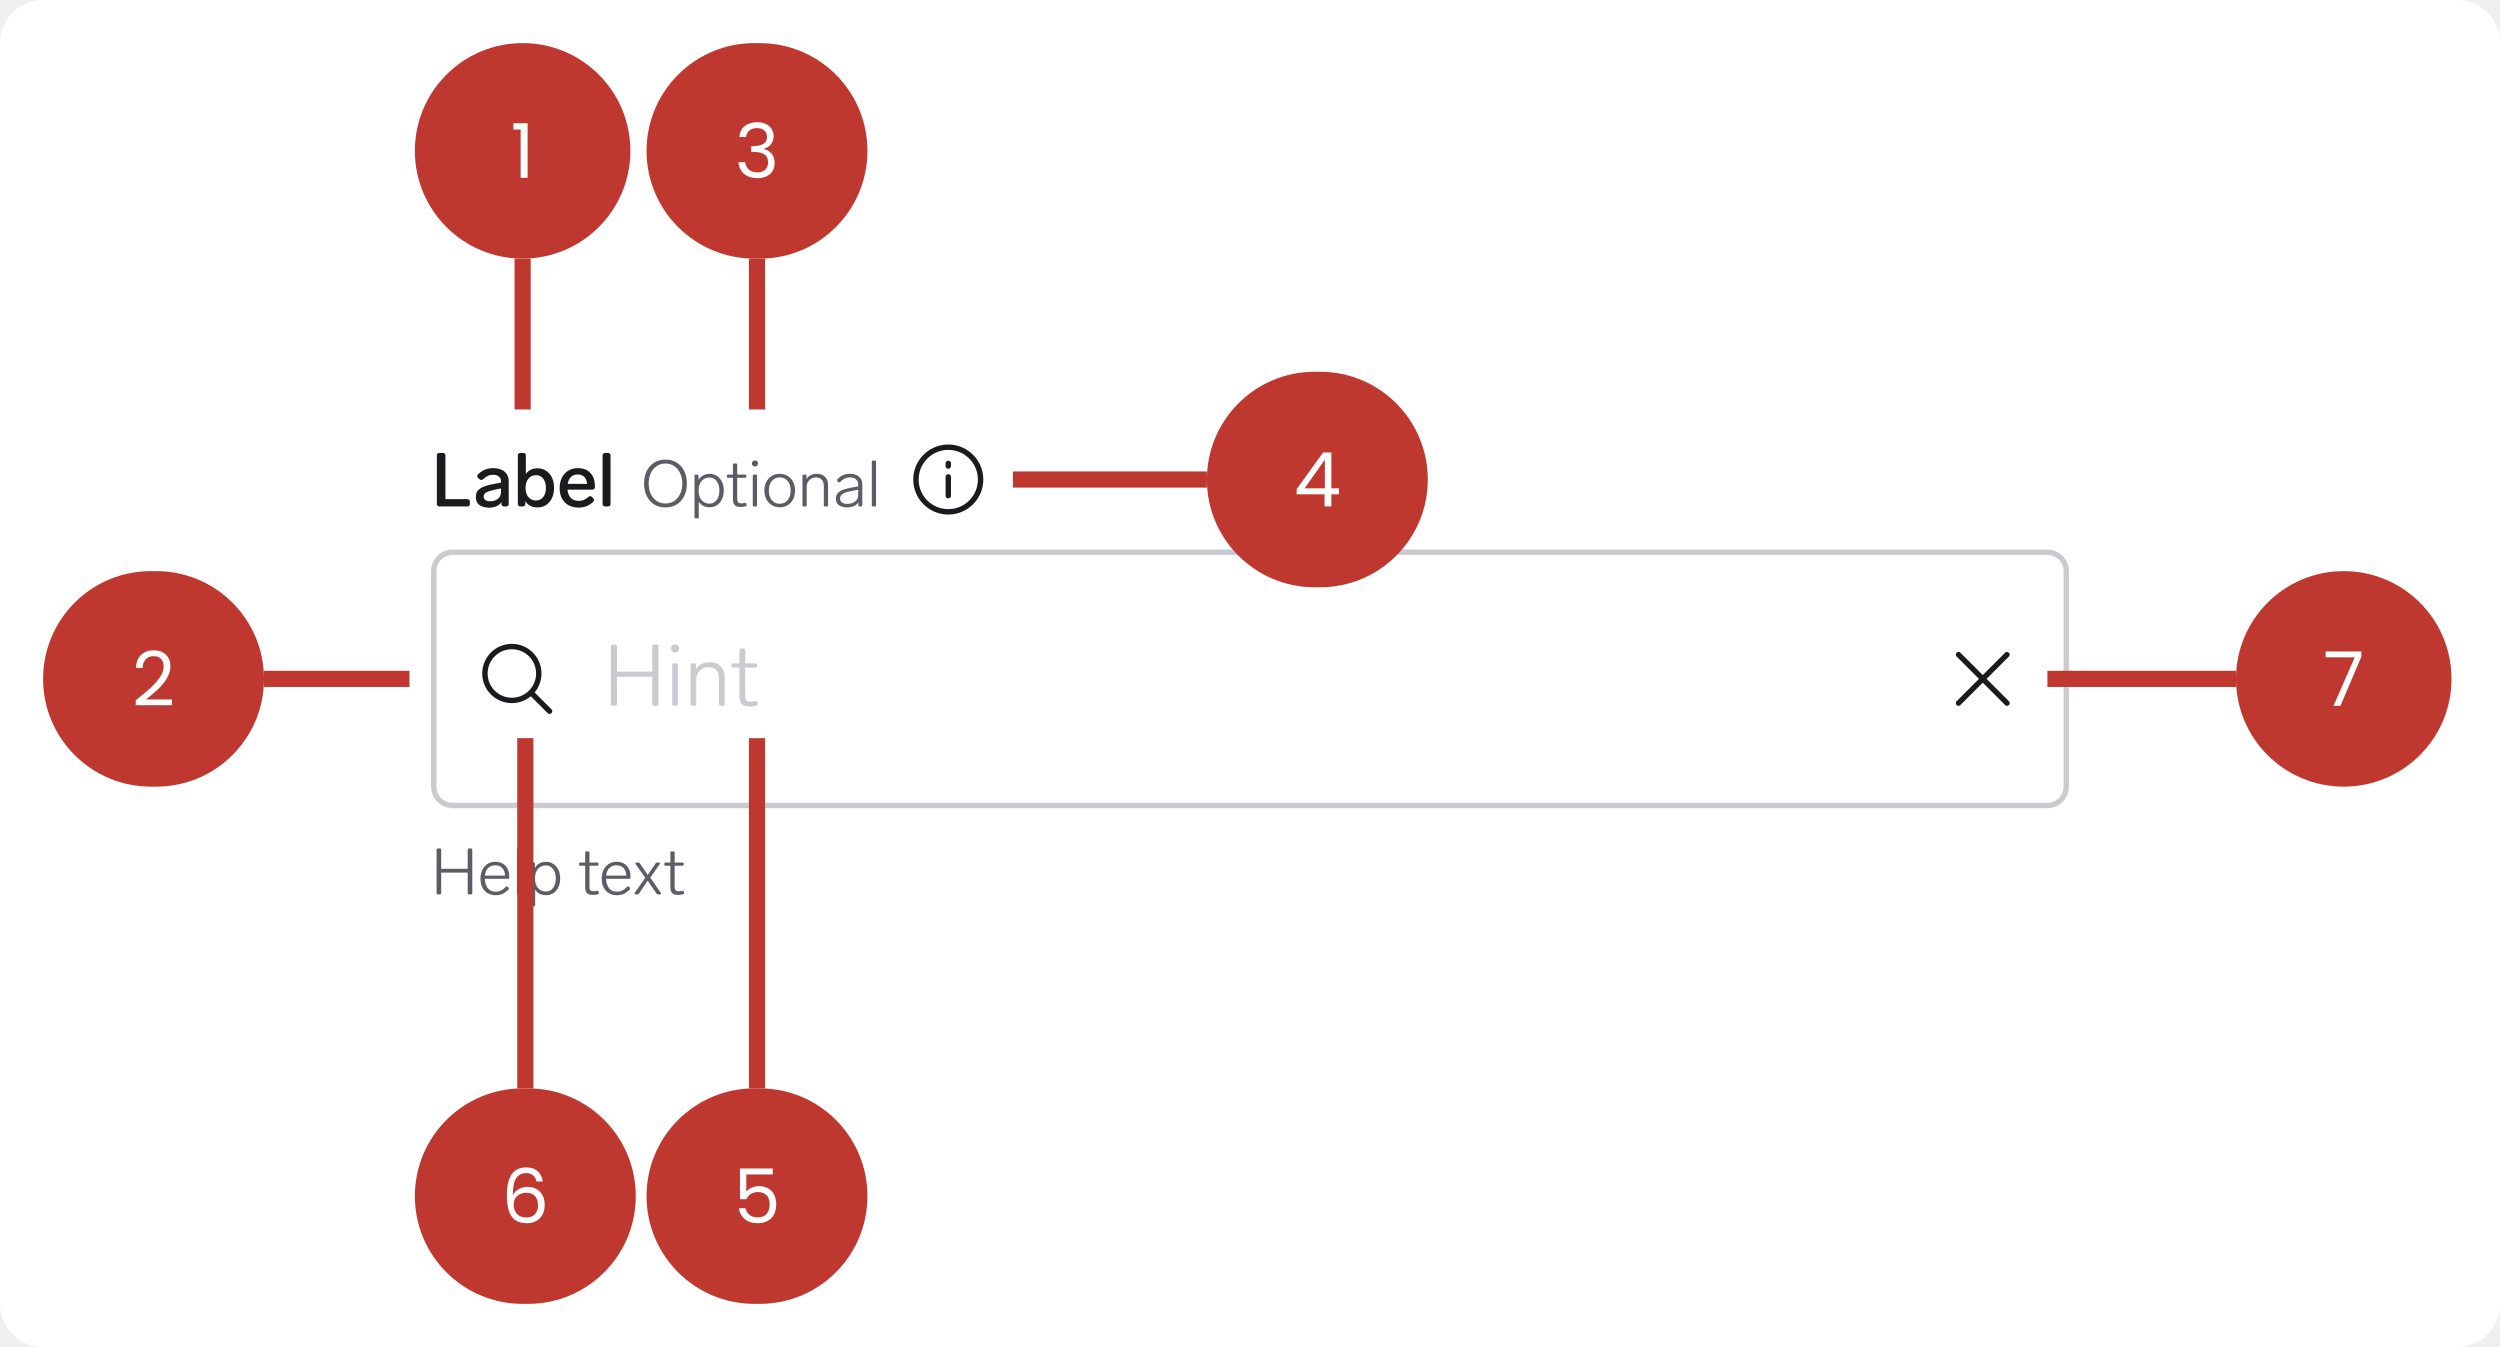
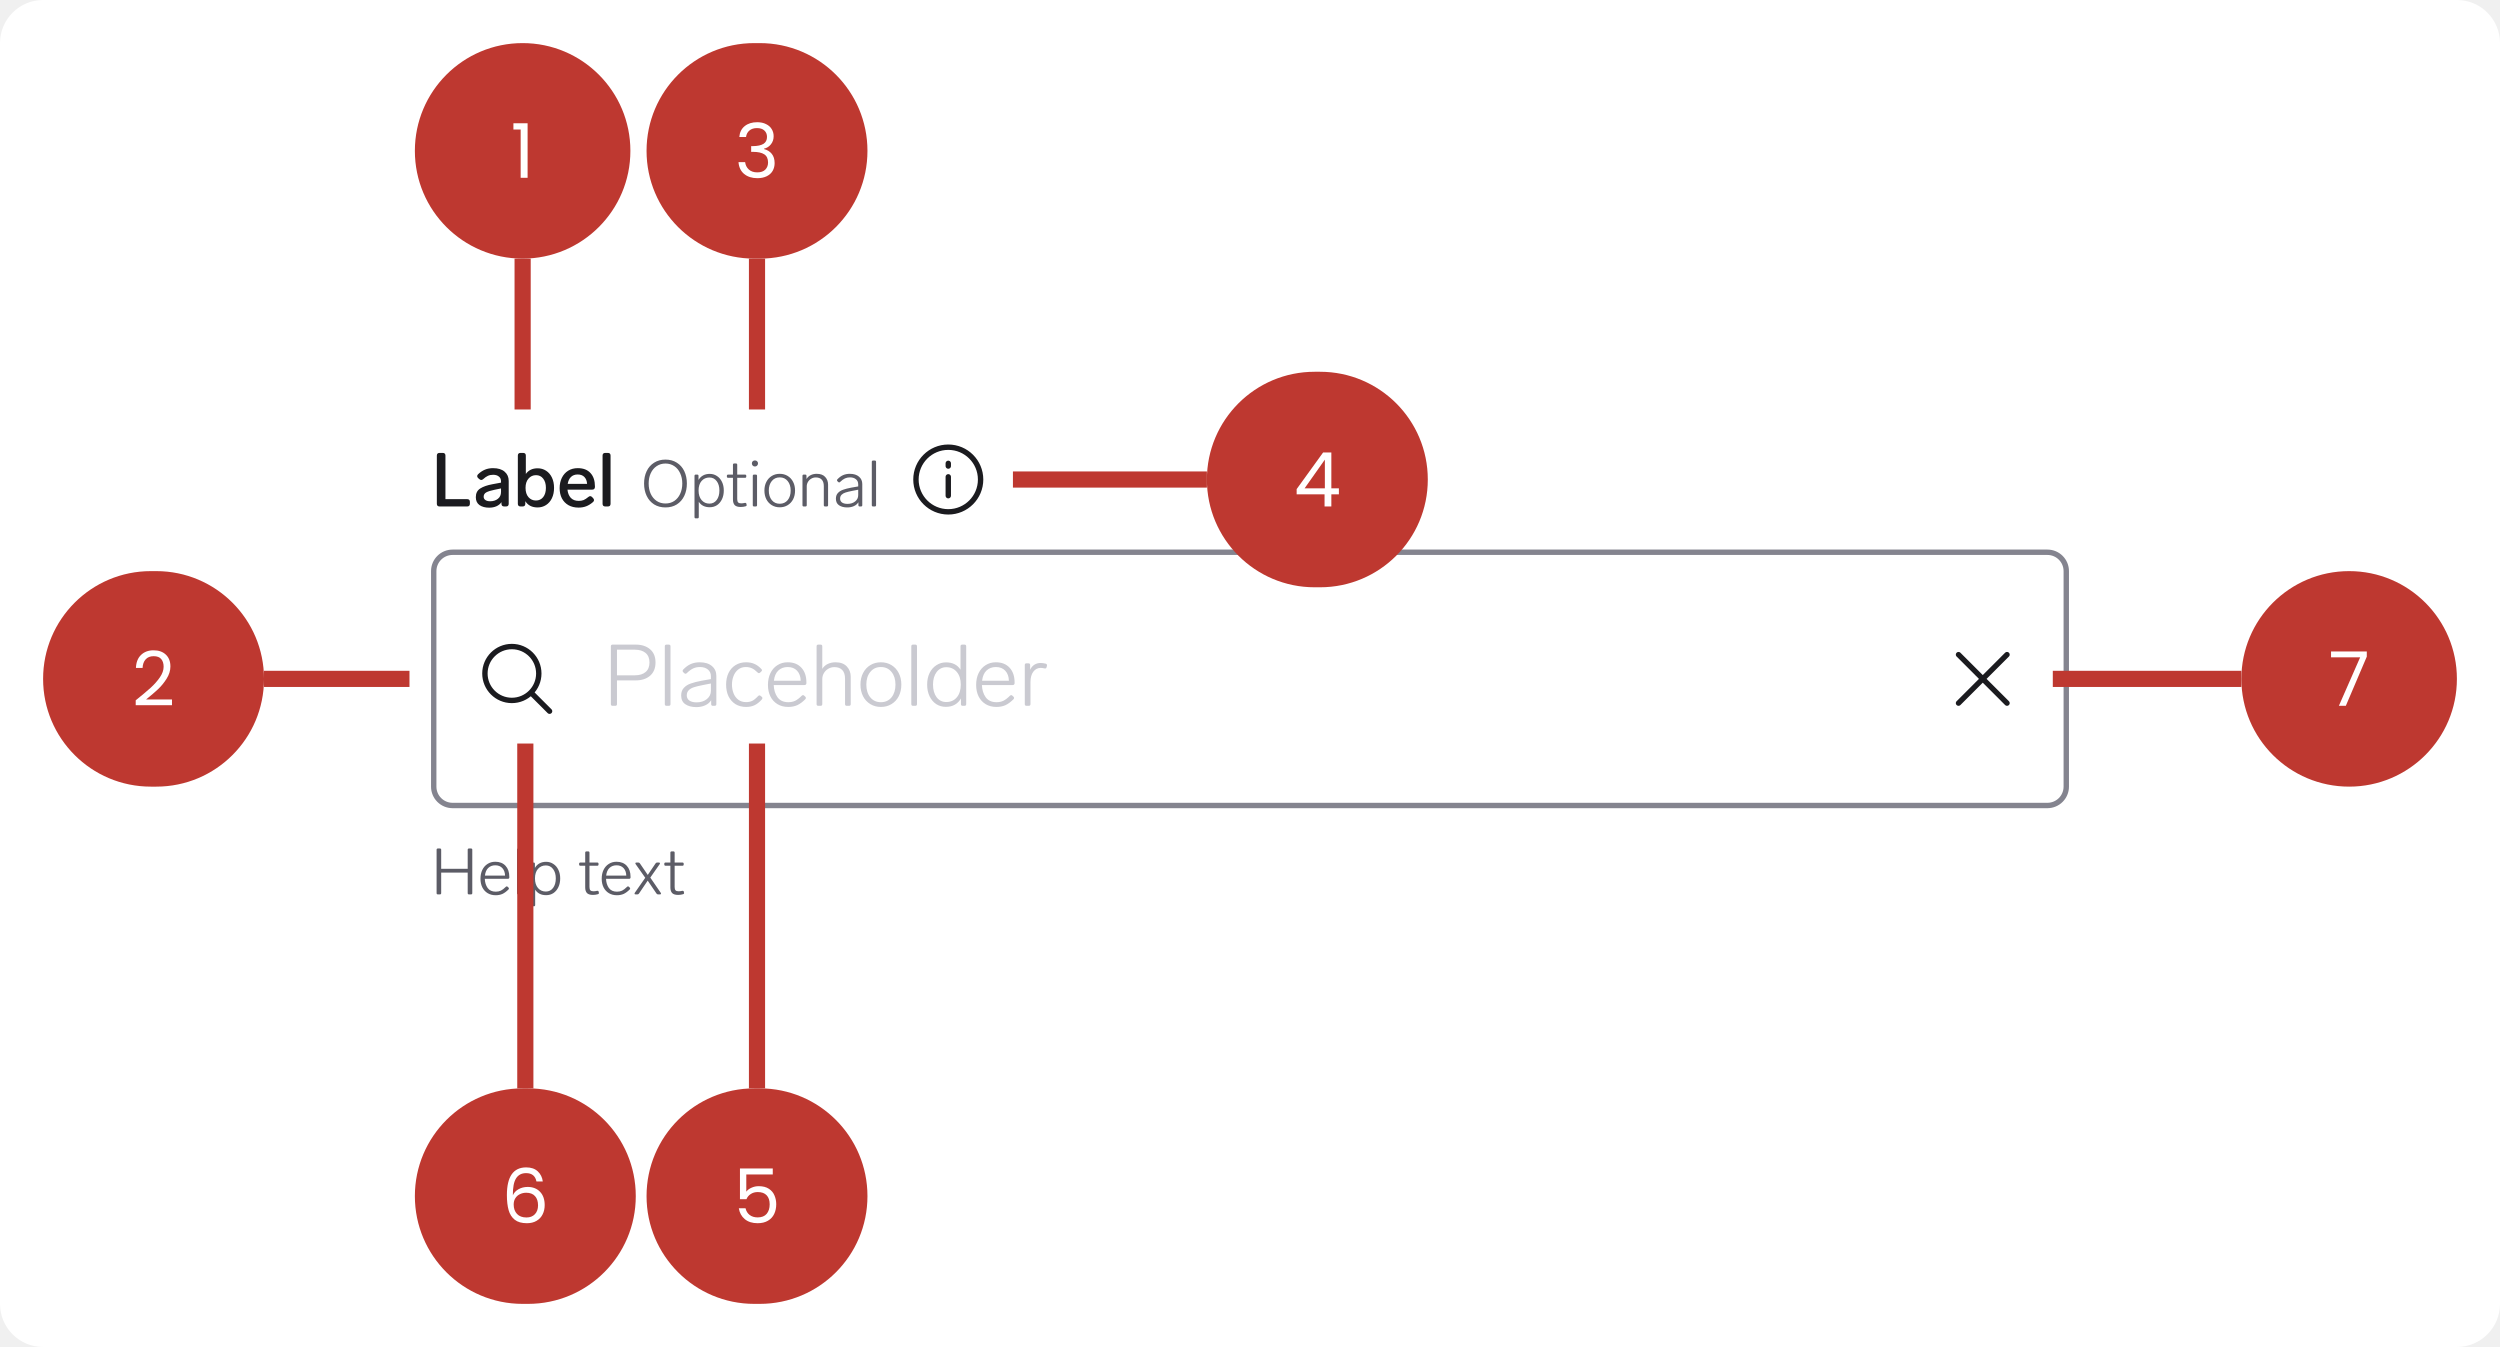
<svg xmlns="http://www.w3.org/2000/svg" width="464" height="250" viewBox="0 0 464 250" fill="none">
  <rect width="464" height="250" rx="8" fill="white" />
  <path d="M81.568 94C81.419 94 81.297 93.958 81.204 93.874C81.12 93.781 81.078 93.659 81.078 93.51V84.55C81.078 84.391 81.12 84.27 81.204 84.186C81.297 84.102 81.419 84.06 81.568 84.06H82.184C82.343 84.06 82.464 84.102 82.548 84.186C82.632 84.27 82.674 84.391 82.674 84.55V92.642H86.72C86.879 92.642 87 92.684 87.084 92.768C87.168 92.852 87.21 92.973 87.21 93.132V93.51C87.21 93.659 87.168 93.781 87.084 93.874C87 93.958 86.879 94 86.72 94H81.568ZM91.504 86.888C92.438 86.888 93.156 87.107 93.66 87.546C94.164 87.975 94.416 88.549 94.416 89.268V93.51C94.416 93.659 94.374 93.781 94.29 93.874C94.206 93.958 94.085 94 93.926 94H93.562C93.413 94 93.292 93.958 93.198 93.874C93.114 93.781 93.072 93.659 93.072 93.51V93.202C92.848 93.529 92.54 93.781 92.148 93.958C91.756 94.135 91.299 94.224 90.776 94.224C90.058 94.224 89.465 94.065 88.998 93.748C88.541 93.421 88.312 92.931 88.312 92.278C88.312 91.55 88.583 91.013 89.124 90.668C89.675 90.313 90.436 90.047 91.406 89.87L92.988 89.576V89.324C92.988 88.941 92.853 88.647 92.582 88.442C92.321 88.227 91.971 88.12 91.532 88.12C91.159 88.12 90.832 88.185 90.552 88.316C90.282 88.437 89.988 88.643 89.67 88.932C89.549 89.035 89.432 89.086 89.32 89.086C89.208 89.086 89.092 89.035 88.97 88.932L88.746 88.736C88.625 88.624 88.564 88.503 88.564 88.372C88.564 88.251 88.62 88.134 88.732 88.022C89.134 87.639 89.558 87.355 90.006 87.168C90.454 86.981 90.954 86.888 91.504 86.888ZM90.986 93.034C91.546 93.034 92.018 92.885 92.4 92.586C92.792 92.287 92.988 91.858 92.988 91.298V90.654L91.77 90.906C91.089 91.046 90.585 91.205 90.258 91.382C89.932 91.559 89.768 91.83 89.768 92.194C89.768 92.455 89.876 92.661 90.09 92.81C90.305 92.959 90.604 93.034 90.986 93.034ZM99.78 86.916C100.368 86.916 100.89 87.065 101.348 87.364C101.814 87.663 102.178 88.087 102.44 88.638C102.701 89.189 102.832 89.823 102.832 90.542C102.832 91.27 102.701 91.909 102.44 92.46C102.178 93.011 101.814 93.435 101.348 93.734C100.881 94.033 100.358 94.182 99.78 94.182C98.744 94.182 97.983 93.795 97.498 93.02V93.51C97.498 93.659 97.456 93.781 97.372 93.874C97.288 93.958 97.166 94 97.008 94H96.602C96.453 94 96.331 93.958 96.238 93.874C96.154 93.781 96.112 93.659 96.112 93.51V84.55C96.112 84.391 96.154 84.27 96.238 84.186C96.331 84.102 96.453 84.06 96.602 84.06H97.106C97.264 84.06 97.386 84.102 97.47 84.186C97.554 84.27 97.596 84.391 97.596 84.55V87.966C98.091 87.266 98.819 86.916 99.78 86.916ZM99.472 92.894C100.032 92.894 100.48 92.684 100.816 92.264C101.152 91.835 101.32 91.261 101.32 90.542C101.32 89.833 101.152 89.263 100.816 88.834C100.489 88.405 100.046 88.19 99.486 88.19C98.916 88.19 98.45 88.405 98.086 88.834C97.722 89.254 97.54 89.823 97.54 90.542C97.54 91.279 97.722 91.858 98.086 92.278C98.45 92.689 98.912 92.894 99.472 92.894ZM109.202 92.236C109.324 92.133 109.44 92.082 109.552 92.082C109.664 92.082 109.781 92.143 109.902 92.264L110.098 92.474C110.201 92.595 110.252 92.712 110.252 92.824C110.252 92.945 110.192 93.062 110.07 93.174C109.641 93.547 109.212 93.813 108.782 93.972C108.362 94.131 107.896 94.21 107.382 94.21C106.664 94.21 106.038 94.061 105.506 93.762C104.984 93.463 104.578 93.043 104.288 92.502C104.008 91.951 103.868 91.317 103.868 90.598C103.868 89.889 104.004 89.254 104.274 88.694C104.554 88.125 104.946 87.681 105.45 87.364C105.964 87.047 106.561 86.888 107.242 86.888C108.26 86.888 109.044 87.191 109.594 87.798C110.145 88.395 110.42 89.221 110.42 90.276V90.402C110.411 90.551 110.364 90.668 110.28 90.752C110.196 90.836 110.075 90.878 109.916 90.878H105.324C105.38 91.494 105.581 91.998 105.926 92.39C106.281 92.773 106.776 92.964 107.41 92.964C107.756 92.964 108.059 92.913 108.32 92.81C108.582 92.698 108.876 92.507 109.202 92.236ZM107.214 88.064C106.701 88.064 106.286 88.218 105.968 88.526C105.66 88.825 105.46 89.249 105.366 89.8H108.964C108.927 89.259 108.759 88.834 108.46 88.526C108.162 88.218 107.746 88.064 107.214 88.064ZM112.326 94C112.176 94 112.055 93.958 111.962 93.874C111.878 93.781 111.836 93.659 111.836 93.51V84.55C111.836 84.391 111.878 84.27 111.962 84.186C112.055 84.102 112.176 84.06 112.326 84.06H112.83C112.988 84.06 113.11 84.102 113.194 84.186C113.278 84.27 113.32 84.391 113.32 84.55V93.51C113.32 93.659 113.278 93.781 113.194 93.874C113.11 93.958 112.988 94 112.83 94H112.326Z" fill="#1B1B1F" />
  <path d="M123.512 94.18C122.704 94.18 122 93.992 121.4 93.616C120.8 93.232 120.34 92.704 120.02 92.032C119.7 91.36 119.54 90.596 119.54 89.74C119.54 88.884 119.7 88.12 120.02 87.448C120.34 86.776 120.8 86.252 121.4 85.876C122 85.492 122.704 85.3 123.512 85.3C124.32 85.3 125.024 85.492 125.624 85.876C126.224 86.252 126.684 86.776 127.004 87.448C127.324 88.12 127.484 88.884 127.484 89.74C127.484 90.596 127.324 91.36 127.004 92.032C126.684 92.704 126.224 93.232 125.624 93.616C125.024 93.992 124.32 94.18 123.512 94.18ZM123.512 93.448C124.128 93.448 124.672 93.292 125.144 92.98C125.616 92.66 125.98 92.22 126.236 91.66C126.5 91.092 126.632 90.452 126.632 89.74C126.632 89.028 126.5 88.392 126.236 87.832C125.98 87.264 125.616 86.824 125.144 86.512C124.672 86.192 124.128 86.032 123.512 86.032C122.896 86.032 122.352 86.192 121.88 86.512C121.408 86.824 121.04 87.264 120.776 87.832C120.52 88.392 120.392 89.028 120.392 89.74C120.392 90.452 120.52 91.092 120.776 91.66C121.04 92.22 121.408 92.66 121.88 92.98C122.352 93.292 122.896 93.448 123.512 93.448ZM131.732 87.952C132.228 87.952 132.672 88.084 133.064 88.348C133.464 88.604 133.776 88.968 134 89.44C134.224 89.904 134.336 90.436 134.336 91.036C134.336 91.644 134.224 92.184 134 92.656C133.776 93.128 133.468 93.496 133.076 93.76C132.684 94.016 132.236 94.144 131.732 94.144C130.804 94.144 130.124 93.804 129.692 93.124V95.968C129.692 96.128 129.612 96.208 129.452 96.208H129.14C128.98 96.208 128.9 96.128 128.9 95.968V88.324C128.9 88.164 128.98 88.084 129.14 88.084H129.404C129.564 88.084 129.644 88.164 129.644 88.324V89.08C129.86 88.712 130.144 88.432 130.496 88.24C130.848 88.048 131.26 87.952 131.732 87.952ZM131.672 93.472C132.232 93.472 132.68 93.248 133.016 92.8C133.352 92.352 133.52 91.764 133.52 91.036C133.52 90.316 133.352 89.736 133.016 89.296C132.68 88.848 132.232 88.624 131.672 88.624C131.072 88.624 130.584 88.84 130.208 89.272C129.84 89.696 129.656 90.284 129.656 91.036C129.656 91.788 129.844 92.384 130.22 92.824C130.596 93.256 131.08 93.472 131.672 93.472ZM138.232 93.34C138.256 93.332 138.288 93.328 138.328 93.328C138.376 93.328 138.42 93.344 138.46 93.376C138.5 93.408 138.524 93.452 138.532 93.508L138.568 93.676C138.576 93.692 138.58 93.72 138.58 93.76C138.58 93.872 138.52 93.94 138.4 93.964C138.112 94.052 137.804 94.096 137.476 94.096C136.956 94.096 136.584 93.98 136.36 93.748C136.144 93.508 136.036 93.164 136.036 92.716V88.684H135.148C134.988 88.684 134.908 88.604 134.908 88.444V88.324C134.908 88.164 134.988 88.084 135.148 88.084H136.036V86.26C136.036 86.1 136.116 86.02 136.276 86.02H136.588C136.748 86.02 136.828 86.1 136.828 86.26V88.084H138.268C138.428 88.084 138.508 88.164 138.508 88.324V88.444C138.508 88.604 138.428 88.684 138.268 88.684H136.828V92.62C136.828 92.916 136.884 93.124 136.996 93.244C137.108 93.364 137.3 93.424 137.572 93.424C137.764 93.424 137.984 93.396 138.232 93.34ZM140.112 86.584C139.952 86.584 139.816 86.528 139.704 86.416C139.6 86.304 139.548 86.168 139.548 86.008C139.548 85.848 139.6 85.716 139.704 85.612C139.816 85.508 139.952 85.456 140.112 85.456C140.28 85.456 140.416 85.508 140.52 85.612C140.632 85.716 140.688 85.848 140.688 86.008C140.688 86.168 140.632 86.304 140.52 86.416C140.416 86.528 140.28 86.584 140.112 86.584ZM139.956 94C139.796 94 139.716 93.92 139.716 93.76V88.324C139.716 88.164 139.796 88.084 139.956 88.084H140.268C140.428 88.084 140.508 88.164 140.508 88.324V93.76C140.508 93.92 140.428 94 140.268 94H139.956ZM144.719 94.156C144.167 94.156 143.675 94.024 143.243 93.76C142.811 93.496 142.475 93.132 142.235 92.668C141.995 92.196 141.875 91.656 141.875 91.048C141.875 90.44 141.995 89.904 142.235 89.44C142.475 88.968 142.811 88.6 143.243 88.336C143.675 88.072 144.167 87.94 144.719 87.94C145.271 87.94 145.763 88.072 146.195 88.336C146.627 88.6 146.963 88.968 147.203 89.44C147.443 89.904 147.563 90.44 147.563 91.048C147.563 91.656 147.443 92.196 147.203 92.668C146.963 93.132 146.627 93.496 146.195 93.76C145.763 94.024 145.271 94.156 144.719 94.156ZM144.719 93.496C145.335 93.496 145.827 93.272 146.195 92.824C146.563 92.368 146.747 91.776 146.747 91.048C146.747 90.32 146.563 89.732 146.195 89.284C145.827 88.828 145.335 88.6 144.719 88.6C144.103 88.6 143.611 88.828 143.243 89.284C142.875 89.732 142.691 90.32 142.691 91.048C142.691 91.776 142.875 92.368 143.243 92.824C143.611 93.272 144.103 93.496 144.719 93.496ZM151.579 87.94C152.275 87.94 152.799 88.132 153.151 88.516C153.511 88.9 153.691 89.38 153.691 89.956V93.76C153.691 93.92 153.611 94 153.451 94H153.139C152.979 94 152.899 93.92 152.899 93.76V90.22C152.899 89.692 152.771 89.292 152.515 89.02C152.259 88.748 151.891 88.612 151.411 88.612C151.107 88.612 150.827 88.688 150.571 88.84C150.315 88.984 150.111 89.184 149.959 89.44C149.807 89.696 149.731 89.976 149.731 90.28V93.76C149.731 93.92 149.651 94 149.491 94H149.179C149.019 94 148.939 93.92 148.939 93.76V88.324C148.939 88.164 149.019 88.084 149.179 88.084H149.443C149.603 88.084 149.683 88.164 149.683 88.324V88.9C149.883 88.58 150.147 88.34 150.475 88.18C150.803 88.02 151.171 87.94 151.579 87.94ZM157.723 87.94C158.451 87.94 159.019 88.116 159.427 88.468C159.835 88.812 160.039 89.268 160.039 89.836V93.76C160.039 93.92 159.959 94 159.799 94H159.559C159.399 94 159.319 93.92 159.319 93.76V93.22C159.119 93.54 158.835 93.78 158.467 93.94C158.107 94.1 157.703 94.18 157.255 94.18C156.631 94.18 156.123 94.048 155.731 93.784C155.339 93.52 155.143 93.112 155.143 92.56C155.143 92.12 155.267 91.768 155.515 91.504C155.763 91.232 156.087 91.028 156.487 90.892C156.887 90.748 157.387 90.62 157.987 90.508L159.283 90.28V89.896C159.283 89.488 159.143 89.172 158.863 88.948C158.583 88.716 158.215 88.6 157.759 88.6C157.415 88.6 157.103 88.664 156.823 88.792C156.543 88.92 156.243 89.14 155.923 89.452C155.867 89.508 155.807 89.536 155.743 89.536C155.687 89.536 155.635 89.512 155.587 89.464L155.431 89.32C155.375 89.264 155.347 89.204 155.347 89.14C155.347 89.068 155.375 89.004 155.431 88.948C155.767 88.596 156.119 88.34 156.487 88.18C156.863 88.02 157.275 87.94 157.723 87.94ZM157.291 93.52C157.867 93.52 158.343 93.368 158.719 93.064C159.095 92.76 159.283 92.372 159.283 91.9V90.892L158.167 91.108C157.647 91.212 157.235 91.312 156.931 91.408C156.627 91.504 156.383 91.644 156.199 91.828C156.015 92.012 155.923 92.252 155.923 92.548C155.923 92.852 156.043 93.092 156.283 93.268C156.531 93.436 156.867 93.52 157.291 93.52ZM162.046 94C161.886 94 161.806 93.92 161.806 93.76V85.72C161.806 85.56 161.886 85.48 162.046 85.48H162.358C162.518 85.48 162.598 85.56 162.598 85.72V93.76C162.598 93.92 162.518 94 162.358 94H162.046Z" fill="#5C5C66" />
  <path d="M176 86.5L176 86M176 88.5L176 92M182 89C182 92.314 179.314 95 176 95C172.686 95 170 92.314 170 89C170 85.686 172.686 83 176 83C179.314 83 182 85.686 182 89Z" stroke="#1B1B1F" stroke-linecap="round" stroke-linejoin="round" />
  <rect x="80.5" y="102.5" width="303" height="47" rx="3.5" fill="white" />
-   <rect x="80.5" y="102.5" width="303" height="47" rx="3.5" stroke="#CACAD1" />
-   <g clip-path="url(#clip0_28114_128572)">
+   <rect x="80.5" y="102.5" width="303" height="47" rx="3.5" stroke="#84848F" />
+   <g clip-path="url(#clip0_4508_23794)">
    <path d="M98.536 128.536L102 132M100 125C100 127.761 97.761 130 95 130C92.239 130 90 127.761 90 125C90 122.239 92.239 120 95 120C97.761 120 100 122.239 100 125Z" stroke="#1B1B1F" stroke-linecap="round" stroke-linejoin="round" />
-     <path d="M113.696 131C113.483 131 113.376 130.893 113.376 130.68V119.96C113.376 119.747 113.483 119.64 113.696 119.64H114.192C114.405 119.64 114.512 119.747 114.512 119.96V124.664H121.072V119.96C121.072 119.747 121.179 119.64 121.392 119.64H121.888C122.101 119.64 122.208 119.747 122.208 119.96V130.68C122.208 130.893 122.101 131 121.888 131H121.392C121.179 131 121.072 130.893 121.072 130.68V125.608H114.512V130.68C114.512 130.893 114.405 131 114.192 131H113.696ZM125.29 121.112C125.077 121.112 124.895 121.037 124.746 120.888C124.607 120.739 124.538 120.557 124.538 120.344C124.538 120.131 124.607 119.955 124.746 119.816C124.895 119.677 125.077 119.608 125.29 119.608C125.514 119.608 125.695 119.677 125.834 119.816C125.983 119.955 126.058 120.131 126.058 120.344C126.058 120.557 125.983 120.739 125.834 120.888C125.695 121.037 125.514 121.112 125.29 121.112ZM125.082 131C124.869 131 124.762 130.893 124.762 130.68V123.432C124.762 123.219 124.869 123.112 125.082 123.112H125.498C125.711 123.112 125.818 123.219 125.818 123.432V130.68C125.818 130.893 125.711 131 125.498 131H125.082ZM131.688 122.92C132.616 122.92 133.315 123.176 133.784 123.688C134.264 124.2 134.504 124.84 134.504 125.608V130.68C134.504 130.893 134.398 131 134.184 131H133.768C133.555 131 133.448 130.893 133.448 130.68V125.96C133.448 125.256 133.278 124.723 132.936 124.36C132.595 123.997 132.104 123.816 131.464 123.816C131.059 123.816 130.686 123.917 130.344 124.12C130.003 124.312 129.731 124.579 129.528 124.92C129.326 125.261 129.224 125.635 129.224 126.04V130.68C129.224 130.893 129.118 131 128.904 131H128.488C128.275 131 128.168 130.893 128.168 130.68V123.432C128.168 123.219 128.275 123.112 128.488 123.112H128.84C129.054 123.112 129.16 123.219 129.16 123.432V124.2C129.427 123.773 129.779 123.453 130.216 123.24C130.654 123.027 131.144 122.92 131.688 122.92ZM140.174 130.12C140.206 130.109 140.248 130.104 140.302 130.104C140.366 130.104 140.424 130.125 140.478 130.168C140.531 130.211 140.563 130.269 140.574 130.344L140.622 130.568C140.632 130.589 140.638 130.627 140.638 130.68C140.638 130.829 140.558 130.92 140.398 130.952C140.014 131.069 139.603 131.128 139.166 131.128C138.472 131.128 137.976 130.973 137.678 130.664C137.39 130.344 137.246 129.885 137.246 129.288V123.912H136.062C135.848 123.912 135.742 123.805 135.742 123.592V123.432C135.742 123.219 135.848 123.112 136.062 123.112H137.246V120.68C137.246 120.467 137.352 120.36 137.566 120.36H137.982C138.195 120.36 138.302 120.467 138.302 120.68V123.112H140.222C140.435 123.112 140.542 123.219 140.542 123.432V123.592C140.542 123.805 140.435 123.912 140.222 123.912H138.302V129.16C138.302 129.555 138.376 129.832 138.526 129.992C138.675 130.152 138.931 130.232 139.294 130.232C139.55 130.232 139.843 130.195 140.174 130.12Z" fill="#CACAD1" />
+     <path d="M113.696 131C113.483 131 113.376 130.893 113.376 130.68V119.96C113.376 119.747 113.483 119.64 113.696 119.64H118C119.099 119.64 119.984 119.928 120.656 120.504C121.328 121.08 121.664 121.896 121.664 122.952C121.664 124.008 121.328 124.829 120.656 125.416C119.984 125.992 119.099 126.28 118 126.28H114.512V130.68C114.512 130.893 114.405 131 114.192 131H113.696ZM117.856 125.336C118.688 125.336 119.344 125.133 119.824 124.728C120.304 124.323 120.544 123.731 120.544 122.952C120.544 122.184 120.304 121.597 119.824 121.192C119.344 120.787 118.688 120.584 117.856 120.584H114.512V125.336H117.856ZM123.708 131C123.494 131 123.388 130.893 123.388 130.68V119.96C123.388 119.747 123.494 119.64 123.708 119.64H124.124C124.337 119.64 124.444 119.747 124.444 119.96V130.68C124.444 130.893 124.337 131 124.124 131H123.708ZM129.865 122.92C130.835 122.92 131.593 123.155 132.137 123.624C132.681 124.083 132.953 124.691 132.953 125.448V130.68C132.953 130.893 132.846 131 132.633 131H132.313C132.099 131 131.993 130.893 131.993 130.68V129.96C131.726 130.387 131.347 130.707 130.857 130.92C130.377 131.133 129.838 131.24 129.241 131.24C128.409 131.24 127.731 131.064 127.209 130.712C126.686 130.36 126.425 129.816 126.425 129.08C126.425 128.493 126.59 128.024 126.921 127.672C127.251 127.309 127.683 127.037 128.217 126.856C128.75 126.664 129.417 126.493 130.217 126.344L131.945 126.04V125.528C131.945 124.984 131.758 124.563 131.385 124.264C131.011 123.955 130.521 123.8 129.913 123.8C129.454 123.8 129.038 123.885 128.665 124.056C128.291 124.227 127.891 124.52 127.465 124.936C127.39 125.011 127.31 125.048 127.225 125.048C127.15 125.048 127.081 125.016 127.017 124.952L126.809 124.76C126.734 124.685 126.697 124.605 126.697 124.52C126.697 124.424 126.734 124.339 126.809 124.264C127.257 123.795 127.726 123.453 128.217 123.24C128.718 123.027 129.267 122.92 129.865 122.92ZM129.289 130.36C130.057 130.36 130.691 130.157 131.193 129.752C131.694 129.347 131.945 128.829 131.945 128.2V126.856L130.457 127.144C129.763 127.283 129.214 127.416 128.809 127.544C128.403 127.672 128.078 127.859 127.833 128.104C127.587 128.349 127.465 128.669 127.465 129.064C127.465 129.469 127.625 129.789 127.945 130.024C128.275 130.248 128.723 130.36 129.289 130.36ZM138.493 131.208C137.736 131.208 137.075 131.037 136.509 130.696C135.955 130.344 135.523 129.859 135.213 129.24C134.915 128.611 134.765 127.885 134.765 127.064C134.765 126.253 134.915 125.533 135.213 124.904C135.523 124.275 135.955 123.789 136.509 123.448C137.075 123.096 137.725 122.92 138.461 122.92C139.059 122.92 139.581 123.021 140.029 123.224C140.477 123.416 140.909 123.736 141.325 124.184C141.389 124.248 141.421 124.317 141.421 124.392C141.421 124.488 141.379 124.568 141.293 124.632L141.069 124.84C141.005 124.904 140.931 124.936 140.845 124.936C140.771 124.936 140.691 124.893 140.605 124.808C140.232 124.435 139.875 124.173 139.533 124.024C139.203 123.875 138.835 123.8 138.429 123.8C137.875 123.8 137.4 123.955 137.005 124.264C136.621 124.573 136.333 124.979 136.141 125.48C135.949 125.971 135.853 126.499 135.853 127.064C135.853 127.629 135.949 128.163 136.141 128.664C136.333 129.155 136.627 129.555 137.021 129.864C137.416 130.163 137.901 130.312 138.477 130.312C138.904 130.312 139.277 130.237 139.597 130.088C139.928 129.928 140.296 129.629 140.701 129.192C140.787 129.107 140.867 129.064 140.941 129.064C141.027 129.064 141.101 129.096 141.165 129.16L141.389 129.336C141.464 129.4 141.501 129.475 141.501 129.56C141.501 129.645 141.453 129.747 141.357 129.864C140.909 130.355 140.461 130.701 140.013 130.904C139.565 131.107 139.059 131.208 138.493 131.208ZM148.803 129.128C148.878 129.053 148.958 129.016 149.043 129.016C149.118 129.016 149.187 129.048 149.251 129.112L149.459 129.304C149.534 129.379 149.571 129.459 149.571 129.544C149.571 129.608 149.539 129.683 149.475 129.768C148.952 130.291 148.446 130.664 147.955 130.888C147.464 131.101 146.915 131.208 146.307 131.208C145.539 131.208 144.872 131.037 144.307 130.696C143.742 130.355 143.304 129.88 142.995 129.272C142.686 128.653 142.531 127.939 142.531 127.128C142.531 126.307 142.68 125.581 142.979 124.952C143.288 124.312 143.72 123.816 144.275 123.464C144.83 123.101 145.47 122.92 146.195 122.92C147.272 122.92 148.12 123.256 148.739 123.928C149.358 124.6 149.667 125.507 149.667 126.648V126.84C149.656 126.936 149.619 127.011 149.555 127.064C149.502 127.117 149.427 127.144 149.331 127.144H143.603C143.635 128.04 143.87 128.797 144.307 129.416C144.755 130.024 145.422 130.328 146.307 130.328C146.787 130.328 147.208 130.243 147.571 130.072C147.944 129.891 148.355 129.576 148.803 129.128ZM146.195 123.8C145.491 123.8 144.91 124.019 144.451 124.456C144.003 124.883 143.731 125.512 143.635 126.344H148.611C148.59 125.565 148.366 124.947 147.939 124.488C147.512 124.029 146.931 123.8 146.195 123.8ZM155.079 122.92C155.996 122.92 156.695 123.181 157.175 123.704C157.655 124.216 157.895 124.851 157.895 125.608V130.68C157.895 130.893 157.788 131 157.575 131H157.159C156.946 131 156.839 130.893 156.839 130.68V125.96C156.839 125.256 156.668 124.723 156.327 124.36C155.986 123.997 155.495 123.816 154.855 123.816C154.45 123.816 154.076 123.917 153.735 124.12C153.394 124.312 153.122 124.579 152.919 124.92C152.716 125.261 152.615 125.635 152.615 126.04V130.68C152.615 130.893 152.508 131 152.295 131H151.879C151.666 131 151.559 130.893 151.559 130.68V119.96C151.559 119.747 151.666 119.64 151.879 119.64H152.295C152.508 119.64 152.615 119.747 152.615 119.96V124.136C152.871 123.731 153.212 123.427 153.639 123.224C154.076 123.021 154.556 122.92 155.079 122.92ZM163.495 131.208C162.759 131.208 162.103 131.032 161.527 130.68C160.951 130.328 160.503 129.843 160.183 129.224C159.863 128.595 159.703 127.875 159.703 127.064C159.703 126.253 159.863 125.539 160.183 124.92C160.503 124.291 160.951 123.8 161.527 123.448C162.103 123.096 162.759 122.92 163.495 122.92C164.231 122.92 164.887 123.096 165.463 123.448C166.039 123.8 166.487 124.291 166.807 124.92C167.127 125.539 167.287 126.253 167.287 127.064C167.287 127.875 167.127 128.595 166.807 129.224C166.487 129.843 166.039 130.328 165.463 130.68C164.887 131.032 164.231 131.208 163.495 131.208ZM163.495 130.328C164.316 130.328 164.972 130.029 165.463 129.432C165.954 128.824 166.199 128.035 166.199 127.064C166.199 126.093 165.954 125.309 165.463 124.712C164.972 124.104 164.316 123.8 163.495 123.8C162.674 123.8 162.018 124.104 161.527 124.712C161.036 125.309 160.791 126.093 160.791 127.064C160.791 128.035 161.036 128.824 161.527 129.432C162.018 130.029 162.674 130.328 163.495 130.328ZM169.458 131C169.244 131 169.138 130.893 169.138 130.68V119.96C169.138 119.747 169.244 119.64 169.458 119.64H169.874C170.087 119.64 170.194 119.747 170.194 119.96V130.68C170.194 130.893 170.087 131 169.874 131H169.458ZM178.271 119.96C178.271 119.747 178.377 119.64 178.591 119.64H179.007C179.22 119.64 179.327 119.747 179.327 119.96V130.68C179.327 130.893 179.22 131 179.007 131H178.671C178.457 131 178.351 130.893 178.351 130.68V129.64C178.063 130.141 177.684 130.525 177.215 130.792C176.745 131.059 176.191 131.192 175.551 131.192C174.879 131.192 174.281 131.021 173.759 130.68C173.236 130.328 172.825 129.843 172.527 129.224C172.228 128.595 172.079 127.875 172.079 127.064C172.079 126.253 172.228 125.539 172.527 124.92C172.836 124.291 173.257 123.805 173.791 123.464C174.324 123.112 174.921 122.936 175.583 122.936C176.799 122.936 177.695 123.389 178.271 124.296V119.96ZM175.631 130.296C176.431 130.296 177.076 130.013 177.567 129.448C178.068 128.872 178.319 128.077 178.319 127.064C178.319 126.061 178.068 125.272 177.567 124.696C177.076 124.12 176.431 123.832 175.631 123.832C174.895 123.832 174.297 124.131 173.839 124.728C173.391 125.325 173.167 126.104 173.167 127.064C173.167 128.035 173.391 128.819 173.839 129.416C174.287 130.003 174.884 130.296 175.631 130.296ZM187.444 129.128C187.518 129.053 187.598 129.016 187.684 129.016C187.758 129.016 187.828 129.048 187.892 129.112L188.1 129.304C188.174 129.379 188.212 129.459 188.212 129.544C188.212 129.608 188.18 129.683 188.116 129.768C187.593 130.291 187.086 130.664 186.596 130.888C186.105 131.101 185.556 131.208 184.948 131.208C184.18 131.208 183.513 131.037 182.948 130.696C182.382 130.355 181.945 129.88 181.636 129.272C181.326 128.653 181.172 127.939 181.172 127.128C181.172 126.307 181.321 125.581 181.62 124.952C181.929 124.312 182.361 123.816 182.916 123.464C183.47 123.101 184.11 122.92 184.836 122.92C185.913 122.92 186.761 123.256 187.38 123.928C187.998 124.6 188.308 125.507 188.308 126.648V126.84C188.297 126.936 188.26 127.011 188.196 127.064C188.142 127.117 188.068 127.144 187.972 127.144H182.244C182.276 128.04 182.51 128.797 182.948 129.416C183.396 130.024 184.062 130.328 184.948 130.328C185.428 130.328 185.849 130.243 186.212 130.072C186.585 129.891 186.996 129.576 187.444 129.128ZM184.836 123.8C184.132 123.8 183.55 124.019 183.092 124.456C182.644 124.883 182.372 125.512 182.276 126.344H187.252C187.23 125.565 187.006 124.947 186.58 124.488C186.153 124.029 185.572 123.8 184.836 123.8ZM193.144 123.048C193.41 123.048 193.725 123.091 194.088 123.176C194.28 123.24 194.354 123.373 194.312 123.576L194.248 123.832C194.194 124.035 194.061 124.109 193.848 124.056C193.592 123.992 193.357 123.96 193.144 123.96C192.6 123.96 192.146 124.195 191.784 124.664C191.432 125.133 191.256 125.784 191.256 126.616V130.68C191.256 130.893 191.149 131 190.936 131H190.52C190.306 131 190.2 130.893 190.2 130.68V123.432C190.2 123.219 190.306 123.112 190.52 123.112H190.872C191.085 123.112 191.192 123.219 191.192 123.432V124.312C191.373 123.917 191.629 123.608 191.96 123.384C192.301 123.16 192.696 123.048 193.144 123.048Z" fill="#CACAD1" />
    <rect width="24" height="16" transform="translate(352 118)" fill="white" />
    <path d="M372.5 121.5L363.5 130.5M372.5 130.5L363.5 121.5" stroke="#1B1B1F" stroke-linecap="round" stroke-linejoin="round" />
  </g>
  <path d="M81.272 166C81.112 166 81.032 165.92 81.032 165.76V157.72C81.032 157.56 81.112 157.48 81.272 157.48H81.644C81.804 157.48 81.884 157.56 81.884 157.72V161.248H86.804V157.72C86.804 157.56 86.884 157.48 87.044 157.48H87.416C87.576 157.48 87.656 157.56 87.656 157.72V165.76C87.656 165.92 87.576 166 87.416 166H87.044C86.884 166 86.804 165.92 86.804 165.76V161.956H81.884V165.76C81.884 165.92 81.804 166 81.644 166H81.272ZM93.88 164.596C93.936 164.54 93.996 164.512 94.06 164.512C94.116 164.512 94.168 164.536 94.216 164.584L94.372 164.728C94.428 164.784 94.456 164.844 94.456 164.908C94.456 164.956 94.432 165.012 94.384 165.076C93.992 165.468 93.612 165.748 93.244 165.916C92.876 166.076 92.464 166.156 92.008 166.156C91.432 166.156 90.932 166.028 90.508 165.772C90.084 165.516 89.756 165.16 89.524 164.704C89.292 164.24 89.176 163.704 89.176 163.096C89.176 162.48 89.288 161.936 89.512 161.464C89.744 160.984 90.068 160.612 90.484 160.348C90.9 160.076 91.38 159.94 91.924 159.94C92.732 159.94 93.368 160.192 93.832 160.696C94.296 161.2 94.528 161.88 94.528 162.736V162.88C94.52 162.952 94.492 163.008 94.444 163.048C94.404 163.088 94.348 163.108 94.276 163.108H89.98C90.004 163.78 90.18 164.348 90.508 164.812C90.844 165.268 91.344 165.496 92.008 165.496C92.368 165.496 92.684 165.432 92.956 165.304C93.236 165.168 93.544 164.932 93.88 164.596ZM91.924 160.6C91.396 160.6 90.96 160.764 90.616 161.092C90.28 161.412 90.076 161.884 90.004 162.508H93.736C93.72 161.924 93.552 161.46 93.232 161.116C92.912 160.772 92.476 160.6 91.924 160.6ZM96.199 166C96.039 166 95.959 165.92 95.959 165.76V157.72C95.959 157.56 96.039 157.48 96.199 157.48H96.511C96.671 157.48 96.751 157.56 96.751 157.72V165.76C96.751 165.92 96.671 166 96.511 166H96.199ZM101.368 159.952C101.864 159.952 102.308 160.084 102.7 160.348C103.1 160.604 103.412 160.968 103.636 161.44C103.86 161.904 103.972 162.436 103.972 163.036C103.972 163.644 103.86 164.184 103.636 164.656C103.412 165.128 103.104 165.496 102.712 165.76C102.32 166.016 101.872 166.144 101.368 166.144C100.44 166.144 99.76 165.804 99.328 165.124V167.968C99.328 168.128 99.248 168.208 99.088 168.208H98.776C98.616 168.208 98.536 168.128 98.536 167.968V160.324C98.536 160.164 98.616 160.084 98.776 160.084H99.04C99.2 160.084 99.28 160.164 99.28 160.324V161.08C99.496 160.712 99.78 160.432 100.132 160.24C100.484 160.048 100.896 159.952 101.368 159.952ZM101.308 165.472C101.868 165.472 102.316 165.248 102.652 164.8C102.988 164.352 103.156 163.764 103.156 163.036C103.156 162.316 102.988 161.736 102.652 161.296C102.316 160.848 101.868 160.624 101.308 160.624C100.708 160.624 100.22 160.84 99.844 161.272C99.476 161.696 99.292 162.284 99.292 163.036C99.292 163.788 99.48 164.384 99.856 164.824C100.232 165.256 100.716 165.472 101.308 165.472ZM110.81 165.34C110.834 165.332 110.866 165.328 110.906 165.328C110.954 165.328 110.998 165.344 111.038 165.376C111.078 165.408 111.102 165.452 111.11 165.508L111.146 165.676C111.154 165.692 111.158 165.72 111.158 165.76C111.158 165.872 111.098 165.94 110.978 165.964C110.69 166.052 110.382 166.096 110.054 166.096C109.534 166.096 109.162 165.98 108.938 165.748C108.722 165.508 108.614 165.164 108.614 164.716V160.684H107.726C107.566 160.684 107.486 160.604 107.486 160.444V160.324C107.486 160.164 107.566 160.084 107.726 160.084H108.614V158.26C108.614 158.1 108.694 158.02 108.854 158.02H109.166C109.326 158.02 109.406 158.1 109.406 158.26V160.084H110.846C111.006 160.084 111.086 160.164 111.086 160.324V160.444C111.086 160.604 111.006 160.684 110.846 160.684H109.406V164.62C109.406 164.916 109.462 165.124 109.574 165.244C109.686 165.364 109.878 165.424 110.15 165.424C110.342 165.424 110.562 165.396 110.81 165.34ZM116.38 164.596C116.436 164.54 116.496 164.512 116.56 164.512C116.616 164.512 116.668 164.536 116.716 164.584L116.872 164.728C116.928 164.784 116.956 164.844 116.956 164.908C116.956 164.956 116.932 165.012 116.884 165.076C116.492 165.468 116.112 165.748 115.744 165.916C115.376 166.076 114.964 166.156 114.508 166.156C113.932 166.156 113.432 166.028 113.008 165.772C112.584 165.516 112.256 165.16 112.024 164.704C111.792 164.24 111.676 163.704 111.676 163.096C111.676 162.48 111.788 161.936 112.012 161.464C112.244 160.984 112.568 160.612 112.984 160.348C113.4 160.076 113.88 159.94 114.424 159.94C115.232 159.94 115.868 160.192 116.332 160.696C116.796 161.2 117.028 161.88 117.028 162.736V162.88C117.02 162.952 116.992 163.008 116.944 163.048C116.904 163.088 116.848 163.108 116.776 163.108H112.48C112.504 163.78 112.68 164.348 113.008 164.812C113.344 165.268 113.844 165.496 114.508 165.496C114.868 165.496 115.184 165.432 115.456 165.304C115.736 165.168 116.044 164.932 116.38 164.596ZM114.424 160.6C113.896 160.6 113.46 160.764 113.116 161.092C112.78 161.412 112.576 161.884 112.504 162.508H116.236C116.22 161.924 116.052 161.46 115.732 161.116C115.412 160.772 114.976 160.6 114.424 160.6ZM122.638 165.712C122.67 165.768 122.686 165.816 122.686 165.856C122.686 165.952 122.622 166 122.494 166H122.134C122.014 166 121.918 165.948 121.846 165.844L120.214 163.444L118.594 165.844C118.522 165.948 118.426 166 118.306 166H117.97C117.906 166 117.854 165.988 117.814 165.964C117.782 165.932 117.766 165.896 117.766 165.856C117.766 165.8 117.782 165.752 117.814 165.712L119.758 162.916L117.97 160.372C117.938 160.332 117.922 160.288 117.922 160.24C117.922 160.136 117.99 160.084 118.126 160.084H118.474C118.594 160.084 118.69 160.136 118.762 160.24L120.226 162.388L121.678 160.24C121.75 160.136 121.846 160.084 121.966 160.084H122.29C122.354 160.084 122.402 160.1 122.434 160.132C122.474 160.156 122.494 160.188 122.494 160.228C122.494 160.284 122.478 160.332 122.446 160.372L120.694 162.88L122.638 165.712ZM126.618 165.34C126.642 165.332 126.674 165.328 126.714 165.328C126.762 165.328 126.806 165.344 126.846 165.376C126.886 165.408 126.91 165.452 126.918 165.508L126.954 165.676C126.962 165.692 126.966 165.72 126.966 165.76C126.966 165.872 126.906 165.94 126.786 165.964C126.498 166.052 126.19 166.096 125.862 166.096C125.342 166.096 124.97 165.98 124.746 165.748C124.53 165.508 124.422 165.164 124.422 164.716V160.684H123.534C123.374 160.684 123.294 160.604 123.294 160.444V160.324C123.294 160.164 123.374 160.084 123.534 160.084H124.422V158.26C124.422 158.1 124.502 158.02 124.662 158.02H124.974C125.134 158.02 125.214 158.1 125.214 158.26V160.084H126.654C126.814 160.084 126.894 160.164 126.894 160.324V160.444C126.894 160.604 126.814 160.684 126.654 160.684H125.214V164.62C125.214 164.916 125.27 165.124 125.382 165.244C125.494 165.364 125.686 165.424 125.958 165.424C126.15 165.424 126.37 165.396 126.618 165.34Z" fill="#5C5C66" />
  <rect x="77" y="8" width="40" height="40" rx="20" fill="#BE3830" />
  <path d="M95.29 24.04V22.878H97.922V33H96.634V24.04H95.29Z" fill="white" />
  <rect width="28" height="3" transform="translate(98.5 48) rotate(90)" fill="#BE3830" />
  <rect x="120" y="8" width="41" height="40" rx="20" fill="#BE3830" />
  <path d="M137.218 25.426C137.283 24.567 137.615 23.895 138.212 23.41C138.809 22.925 139.584 22.682 140.536 22.682C141.171 22.682 141.717 22.799 142.174 23.032C142.641 23.256 142.991 23.564 143.224 23.956C143.467 24.348 143.588 24.791 143.588 25.286C143.588 25.865 143.42 26.364 143.084 26.784C142.757 27.204 142.328 27.475 141.796 27.596V27.666C142.403 27.815 142.883 28.109 143.238 28.548C143.593 28.987 143.77 29.561 143.77 30.27C143.77 30.802 143.649 31.283 143.406 31.712C143.163 32.132 142.799 32.463 142.314 32.706C141.829 32.949 141.245 33.07 140.564 33.07C139.575 33.07 138.763 32.813 138.128 32.3C137.493 31.777 137.139 31.04 137.064 30.088H138.296C138.361 30.648 138.59 31.105 138.982 31.46C139.374 31.815 139.897 31.992 140.55 31.992C141.203 31.992 141.698 31.824 142.034 31.488C142.379 31.143 142.552 30.699 142.552 30.158C142.552 29.458 142.319 28.954 141.852 28.646C141.385 28.338 140.681 28.184 139.738 28.184H139.416V27.12H139.752C140.611 27.111 141.259 26.971 141.698 26.7C142.137 26.42 142.356 25.991 142.356 25.412C142.356 24.917 142.193 24.521 141.866 24.222C141.549 23.923 141.091 23.774 140.494 23.774C139.915 23.774 139.449 23.923 139.094 24.222C138.739 24.521 138.529 24.922 138.464 25.426H137.218Z" fill="white" />
  <rect width="28" height="3" transform="translate(142 48) rotate(90)" fill="#BE3830" />
  <rect width="36" height="3" transform="translate(188 87.5)" fill="#BE3830" />
  <rect x="224" y="69" width="41" height="40" rx="20" fill="#BE3830" />
  <path d="M240.658 91.746V90.78L245.572 83.976H247.098V90.64H248.498V91.746H247.098V94H245.838V91.746H240.658ZM245.894 85.306L242.128 90.64H245.894V85.306Z" fill="white" />
-   <rect width="35" height="3" transform="translate(380 124.5)" fill="#BE3830" />
-   <rect x="415" y="106" width="40" height="40" rx="20" fill="#BE3830" />
-   <path d="M438.277 121.872L434.385 131H433.097L437.045 121.998H431.641V120.906H438.277V121.872Z" fill="white" />
+   <rect width="35" height="3" transform="translate(381 124.5)" fill="#BE3830" />
+   <rect x="416" y="106" width="40" height="40" rx="20" fill="#BE3830" />
+   <path d="M439.277 121.872L435.385 131H434.097L438.045 121.998H432.641V120.906H439.277V121.872Z" fill="white" />
  <rect x="8" y="106" width="41" height="40" rx="20" fill="#BE3830" />
  <path d="M25.188 129.978C26.373 129.026 27.302 128.247 27.974 127.64C28.646 127.024 29.21 126.385 29.668 125.722C30.134 125.05 30.368 124.392 30.368 123.748C30.368 123.141 30.218 122.665 29.92 122.32C29.63 121.965 29.159 121.788 28.506 121.788C27.871 121.788 27.376 121.989 27.022 122.39C26.676 122.782 26.49 123.309 26.462 123.972H25.23C25.267 122.927 25.584 122.119 26.182 121.55C26.779 120.981 27.549 120.696 28.492 120.696C29.453 120.696 30.214 120.962 30.774 121.494C31.343 122.026 31.628 122.759 31.628 123.692C31.628 124.467 31.394 125.223 30.928 125.96C30.47 126.688 29.948 127.332 29.36 127.892C28.772 128.443 28.02 129.087 27.106 129.824H31.922V130.888H25.188V129.978Z" fill="white" />
  <rect width="27" height="3" transform="translate(49 124.5)" fill="#BE3830" />
-   <rect width="65" height="3" transform="translate(99 137) rotate(90)" fill="#BE3830" />
+   <rect width="64" height="3" transform="translate(99 138) rotate(90)" fill="#BE3830" />
  <rect x="77" y="202" width="41" height="40" rx="20" fill="#BE3830" />
  <path d="M99.567 219.286C99.361 218.25 98.722 217.732 97.649 217.732C96.818 217.732 96.197 218.054 95.787 218.698C95.376 219.333 95.175 220.383 95.185 221.848C95.399 221.363 95.754 220.985 96.249 220.714C96.753 220.434 97.313 220.294 97.929 220.294C98.89 220.294 99.655 220.593 100.225 221.19C100.803 221.787 101.093 222.613 101.093 223.668C101.093 224.303 100.967 224.872 100.715 225.376C100.472 225.88 100.099 226.281 99.595 226.58C99.1 226.879 98.498 227.028 97.789 227.028C96.827 227.028 96.076 226.813 95.535 226.384C94.993 225.955 94.615 225.362 94.401 224.606C94.186 223.85 94.079 222.917 94.079 221.806C94.079 218.381 95.273 216.668 97.663 216.668C98.577 216.668 99.296 216.915 99.819 217.41C100.341 217.905 100.649 218.53 100.743 219.286H99.567ZM97.663 221.372C97.261 221.372 96.883 221.456 96.529 221.624C96.174 221.783 95.885 222.03 95.661 222.366C95.446 222.693 95.339 223.094 95.339 223.57C95.339 224.279 95.544 224.858 95.955 225.306C96.365 225.745 96.953 225.964 97.719 225.964C98.372 225.964 98.89 225.763 99.273 225.362C99.665 224.951 99.861 224.401 99.861 223.71C99.861 222.982 99.674 222.413 99.301 222.002C98.927 221.582 98.381 221.372 97.663 221.372Z" fill="white" />
-   <rect width="65" height="3" transform="translate(142 137) rotate(90)" fill="#BE3830" />
+   <rect width="64" height="3" transform="translate(142 138) rotate(90)" fill="#BE3830" />
  <rect x="120" y="202" width="41" height="40" rx="20" fill="#BE3830" />
  <path d="M143.426 217.984H138.512V221.176C138.727 220.877 139.044 220.635 139.464 220.448C139.884 220.252 140.337 220.154 140.822 220.154C141.597 220.154 142.227 220.317 142.712 220.644C143.198 220.961 143.543 221.377 143.748 221.89C143.963 222.394 144.07 222.931 144.07 223.5C144.07 224.172 143.944 224.774 143.692 225.306C143.44 225.838 143.053 226.258 142.53 226.566C142.017 226.874 141.378 227.028 140.612 227.028C139.632 227.028 138.839 226.776 138.232 226.272C137.626 225.768 137.257 225.096 137.126 224.256H138.372C138.494 224.788 138.75 225.203 139.142 225.502C139.534 225.801 140.029 225.95 140.626 225.95C141.364 225.95 141.919 225.731 142.292 225.292C142.666 224.844 142.852 224.256 142.852 223.528C142.852 222.8 142.666 222.24 142.292 221.848C141.919 221.447 141.368 221.246 140.64 221.246C140.146 221.246 139.712 221.367 139.338 221.61C138.974 221.843 138.708 222.165 138.54 222.576H137.336V216.864H143.426V217.984Z" fill="white" />
  <defs>
-     <clipPath id="clip0_28114_128572">
+     <clipPath id="clip0_4508_23794">
      <rect width="288" height="22" fill="white" transform="translate(88 115)" />
    </clipPath>
  </defs>
</svg>
